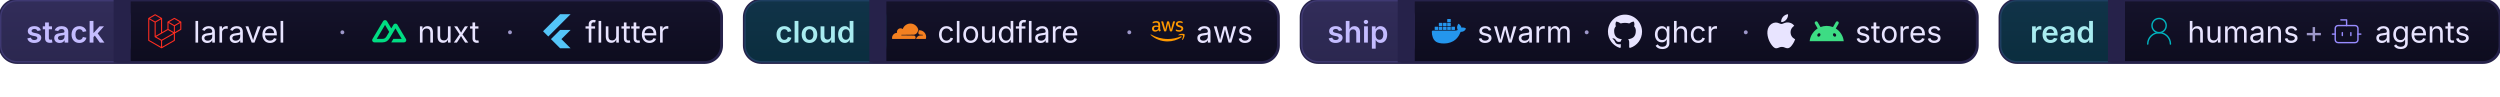
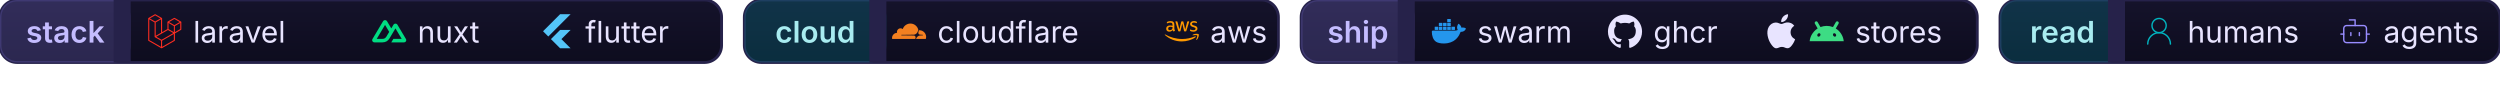
<svg xmlns="http://www.w3.org/2000/svg" width="880" height="34" viewBox="0 0 880 34" role="img" aria-label="Apeiron badges">
  <defs>
    <linearGradient id="b-fill" x1="0" y1="0" x2="0" y2="1">
      <stop offset="0%" stop-color="#15132b" />
      <stop offset="100%" stop-color="#0d0c1e" />
    </linearGradient>
  </defs>
  <g font-family="system-ui, -apple-system, sans-serif" font-size="10.5">
    <g>
      <rect width="254" height="22" rx="6" fill="url(#b-fill)" stroke="#26224a" />
      <rect width="46" height="22" rx="6" fill="#988cff" fill-opacity="0.22" />
      <rect x="40" width="6" height="22" fill="#26224a" />
      <text x="23" y="15" text-anchor="middle" fill="#c4bcff" font-weight="600">stack</text>
      <g transform="translate(52,5) scale(0.5)">
        <path fill="#FF2D20" d="M23.642 5.43a.4.4 0 0 1 .014.1v5.149c0 .135-.073.26-.189.326l-4.323 2.49v4.934a.38.38 0 0 1-.188.326L9.93 23.949a.3.3 0 0 1-.066.027l-.024.01a.35.35 0 0 1-.192 0q-.016-.005-.03-.012q-.031-.01-.062-.025L.533 18.755a.38.38 0 0 1-.189-.326V2.974q0-.05.014-.098c.003-.012.01-.02.014-.032a.4.4 0 0 1 .023-.058c.004-.013.015-.022.023-.033l.033-.045l.037-.027q.02-.018.041-.034H.53L5.043.05a.38.38 0 0 1 .375 0L9.93 2.647h.002q.021.015.04.033l.038.027c.013.014.02.03.033.045c.008.011.02.021.025.033q.014.029.024.058c.003.011.01.021.013.032q.014.047.014.098v9.652l3.76-2.164V5.527q0-.05.013-.098q.007-.014.013-.032l.024-.059c.007-.012.018-.02.025-.033l.033-.043q.019-.017.037-.028q.02-.017.041-.032h.001l4.513-2.598a.38.38 0 0 1 .375 0l4.513 2.598c.016.01.027.021.042.031l.036.028l.034.044c.008.012.019.021.024.033a.3.3 0 0 1 .024.06q.01.015.015.032m-.74 5.032V6.179l-1.578.908l-2.182 1.256v4.283zm-4.51 7.75v-4.287l-2.147 1.225l-6.126 3.498v4.325zM1.093 3.624v14.588l8.273 4.761v-4.325l-4.322-2.445l-.002-.003H5.04L5 16.169l-.035-.027l-.001-.002q-.018-.018-.031-.04q-.016-.016-.028-.036h-.002l-.02-.047c-.006-.016-.014-.027-.018-.043l-.008-.057q-.005-.02-.006-.041V5.789l-2.18-1.257zM5.23.81L1.47 2.974l3.76 2.164l3.758-2.164zm1.956 13.505l2.182-1.256V3.624l-1.58.91l-2.182 1.255v9.435zm11.581-10.95l-3.76 2.163l3.76 2.163l3.759-2.164zm-.376 4.978L16.21 7.087l-1.58-.907v4.283l2.182 1.256l1.58.908zm-8.65 9.654l5.514-3.148l2.756-1.572l-3.757-2.163l-4.323 2.489l-3.941 2.27z" />
      </g>
      <text x="68" y="15" fill="#e8e4ff">laravel</text>
-       <text x="119" y="15" fill="#9d97c9">·</text>
      <g transform="translate(131,5) scale(0.5)">
        <path fill="#00DC82" d="M13.464 19.83h8.922c.283 0 .562-.073.807-.21a1.6 1.6 0 0 0 .591-.574a1.53 1.53 0 0 0 .216-.783a1.53 1.53 0 0 0-.217-.782L17.792 7.414a1.6 1.6 0 0 0-.591-.573a1.65 1.65 0 0 0-.807-.21c-.283 0-.562.073-.807.21a1.6 1.6 0 0 0-.59.573L13.463 9.99L10.47 4.953a1.6 1.6 0 0 0-.591-.573a1.65 1.65 0 0 0-.807-.21c-.284 0-.562.073-.807.21a1.6 1.6 0 0 0-.591.573L.216 17.481a1.53 1.53 0 0 0-.217.782c0 .275.074.545.216.783a1.6 1.6 0 0 0 .59.574c.246.137.525.21.808.21h5.6c2.22 0 3.856-.946 4.982-2.79l2.733-4.593l1.464-2.457l4.395 7.382h-5.859Zm-6.341-2.46l-3.908-.002l5.858-9.842l2.923 4.921l-1.957 3.29c-.748 1.196-1.597 1.632-2.916 1.632" />
      </g>
      <text x="147" y="15" fill="#e8e4ff">nuxt</text>
-       <text x="178" y="15" fill="#9d97c9">·</text>
      <g transform="translate(190,5) scale(0.5)">
        <path fill="#54C5F8" d="M14.314 0L2.3 12L6 15.7L21.684.013h-7.357zm.014 11.072L7.857 17.53l6.47 6.47H21.7l-6.46-6.468l6.46-6.46h-7.37z" />
      </g>
      <text x="206" y="15" fill="#e8e4ff">flutter</text>
    </g>
    <g transform="translate(262)">
      <rect width="188" height="22" rx="6" fill="url(#b-fill)" stroke="#26224a" />
      <rect width="50" height="22" rx="6" fill="#00b4bf" fill-opacity="0.2" />
      <rect x="44" width="6" height="22" fill="#26224a" />
      <text x="25" y="15" text-anchor="middle" fill="#a8ecf0" font-weight="600">cloud</text>
      <g transform="translate(52,5) scale(0.5)">
        <path fill="#F38020" d="M16.509 16.845c.147-.507.09-.971-.155-1.316c-.225-.316-.605-.499-1.062-.52l-8.66-.113a.16.16 0 0 1-.133-.07a.2.2 0 0 1-.02-.156a.24.24 0 0 1 .203-.156l8.736-.113c1.035-.049 2.16-.886 2.554-1.913l.499-1.302a.27.27 0 0 0 .014-.168a5.689 5.689 0 0 0-10.937-.584a2.58 2.58 0 0 0-1.794-.498a2.56 2.56 0 0 0-2.223 3.18A3.634 3.634 0 0 0 0 16.751q.002.264.035.527a.174.174 0 0 0 .17.148h15.98a.22.22 0 0 0 .204-.155zm2.757-5.564c-.077 0-.161 0-.239.011c-.056 0-.105.042-.127.098l-.337 1.174c-.148.507-.092.971.154 1.317c.225.316.605.498 1.062.52l1.844.113c.056 0 .105.026.133.07a.2.2 0 0 1 .021.156a.24.24 0 0 1-.204.156l-1.92.112c-1.042.049-2.159.887-2.553 1.914l-.141.358c-.028.072.021.142.099.142h6.597a.174.174 0 0 0 .17-.126a5 5 0 0 0 .175-1.28a4.74 4.74 0 0 0-4.734-4.727" />
      </g>
      <text x="68" y="15" fill="#e8e4ff">cloudflare</text>
-       <text x="134" y="15" fill="#9d97c9">·</text>
-       <g transform="translate(143,5) scale(0.5)">
+       <g transform="translate(148,5) scale(0.5)">
        <path fill="#FF9900" d="M6.763 10.036q.002.446.088.71c.064.176.144.368.256.576c.04.063.056.127.056.183q.002.12-.152.24l-.503.335a.4.4 0 0 1-.208.072q-.12-.002-.239-.112a2.5 2.5 0 0 1-.287-.375a6 6 0 0 1-.248-.471q-.934 1.101-2.347 1.101c-.67 0-1.205-.191-1.596-.574q-.588-.575-.59-1.533c0-.678.239-1.23.726-1.644c.487-.415 1.133-.623 1.955-.623c.272 0 .551.024.846.064c.296.04.6.104.918.176v-.583q-.001-.909-.375-1.277c-.255-.248-.686-.367-1.3-.367c-.28 0-.568.031-.863.103q-.443.106-.862.272a2 2 0 0 1-.28.104a.5.5 0 0 1-.127.023q-.168.002-.168-.247v-.391c0-.128.016-.224.056-.28a.6.6 0 0 1 .224-.167a4.6 4.6 0 0 1 1.005-.36a4.8 4.8 0 0 1 1.246-.151c.95 0 1.644.216 2.091.647q.66.645.662 1.963v2.586zm-3.24 1.214c.263 0 .534-.048.822-.144a1.8 1.8 0 0 0 .758-.51a1.3 1.3 0 0 0 .272-.512c.047-.191.08-.423.08-.694v-.335a7 7 0 0 0-.735-.136a6 6 0 0 0-.75-.048c-.535 0-.926.104-1.19.32c-.263.215-.39.518-.39.917c0 .375.095.655.295.846c.191.2.47.296.838.296m6.41.862c-.144 0-.24-.024-.304-.08c-.064-.048-.12-.16-.168-.311L7.586 5.55a1.4 1.4 0 0 1-.072-.32c0-.128.064-.2.191-.2h.783q.227-.001.31.08c.065.048.113.16.16.312l1.342 5.284l1.245-5.284q.058-.24.151-.312a.55.55 0 0 1 .32-.08h.638c.152 0 .256.025.32.08c.063.048.12.16.151.312l1.261 5.348l1.381-5.348q.074-.24.16-.312a.52.52 0 0 1 .311-.08h.743c.127 0 .2.065.2.2c0 .04-.009.08-.017.128a1 1 0 0 1-.056.2l-1.923 6.17q-.072.24-.168.311a.5.5 0 0 1-.303.08h-.687c-.151 0-.255-.024-.32-.08c-.063-.056-.119-.16-.15-.32l-1.238-5.148l-1.23 5.14c-.04.16-.087.264-.15.32c-.065.056-.177.08-.32.08zm10.256.215c-.415 0-.83-.048-1.229-.143c-.399-.096-.71-.2-.918-.32c-.128-.071-.215-.151-.247-.223a.6.6 0 0 1-.048-.224v-.407c0-.167.064-.247.183-.247q.072 0 .144.024c.048.016.12.048.2.08q.408.181.878.279c.319.064.63.096.95.096c.502 0 .894-.088 1.165-.264a.86.86 0 0 0 .415-.758a.78.78 0 0 0-.215-.559c-.144-.151-.416-.287-.807-.415l-1.157-.36c-.583-.183-1.014-.454-1.277-.813a1.9 1.9 0 0 1-.4-1.158q0-.502.216-.886c.144-.255.335-.479.575-.654c.24-.184.51-.32.83-.415c.32-.096.655-.136 1.006-.136c.175 0 .359.008.535.032c.183.024.35.056.518.088q.24.058.455.127q.216.072.336.144a.7.7 0 0 1 .24.2a.43.43 0 0 1 .071.263v.375q-.002.254-.184.256a.8.8 0 0 1-.303-.096a3.65 3.65 0 0 0-1.532-.311c-.455 0-.815.071-1.062.223s-.375.383-.375.71c0 .224.08.416.24.567c.159.152.454.304.877.44l1.134.358c.574.184.99.44 1.237.767s.367.702.367 1.117c0 .343-.072.655-.207.926a2.2 2.2 0 0 1-.583.703c-.248.2-.543.343-.886.447c-.36.111-.734.167-1.142.167m1.509 3.88c-2.626 1.94-6.442 2.969-9.722 2.969c-4.598 0-8.74-1.7-11.87-4.526c-.247-.223-.024-.527.272-.351c3.384 1.963 7.559 3.153 11.877 3.153c2.914 0 6.114-.607 9.06-1.852c.439-.2.814.287.383.607m1.094-1.246c-.336-.43-2.22-.207-3.074-.103c-.255.032-.295-.192-.063-.36c1.5-1.053 3.967-.75 4.254-.399c.287.36-.08 2.826-1.485 4.007c-.215.184-.423.088-.327-.151c.32-.79 1.03-2.57.695-2.994" />
      </g>
-       <text x="159" y="15" fill="#e8e4ff">aws</text>
+       <text x="164" y="15" fill="#e8e4ff">aws</text>
    </g>
    <g transform="translate(458)">
      <rect width="238" height="22" rx="6" fill="url(#b-fill)" stroke="#26224a" />
      <rect width="40" height="22" rx="6" fill="#988cff" fill-opacity="0.22" />
      <rect x="34" width="6" height="22" fill="#26224a" />
      <text x="20" y="15" text-anchor="middle" fill="#c4bcff" font-weight="600">ship</text>
      <g transform="translate(46,5) scale(0.5)">
        <path fill="#2496ED" d="M13.983 11.078h2.119a.186.186 0 0 0 .186-.185V9.006a.186.186 0 0 0-.186-.186h-2.119a.185.185 0 0 0-.185.185v1.888c0 .102.083.185.185.185m-2.954-5.43h2.118a.186.186 0 0 0 .186-.186V3.574a.186.186 0 0 0-.186-.185h-2.118a.185.185 0 0 0-.185.185v1.888c0 .102.082.185.185.185m0 2.716h2.118a.187.187 0 0 0 .186-.186V6.29a.186.186 0 0 0-.186-.185h-2.118a.185.185 0 0 0-.185.185v1.887c0 .102.082.185.185.186m-2.93 0h2.12a.186.186 0 0 0 .184-.186V6.29a.185.185 0 0 0-.185-.185H8.1a.185.185 0 0 0-.185.185v1.887c0 .102.083.185.185.186m-2.964 0h2.119a.186.186 0 0 0 .185-.186V6.29a.185.185 0 0 0-.185-.185H5.136a.186.186 0 0 0-.186.185v1.887c0 .102.084.185.186.186m5.893 2.715h2.118a.186.186 0 0 0 .186-.185V9.006a.186.186 0 0 0-.186-.186h-2.118a.185.185 0 0 0-.185.185v1.888c0 .102.082.185.185.185m-2.93 0h2.12a.185.185 0 0 0 .184-.185V9.006a.185.185 0 0 0-.184-.186h-2.12a.185.185 0 0 0-.184.185v1.888c0 .102.083.185.185.185m-2.964 0h2.119a.185.185 0 0 0 .185-.185V9.006a.185.185 0 0 0-.184-.186h-2.12a.186.186 0 0 0-.186.186v1.887c0 .102.084.185.186.185m-2.92 0h2.12a.185.185 0 0 0 .184-.185V9.006a.185.185 0 0 0-.184-.186h-2.12a.185.185 0 0 0-.184.185v1.888c0 .102.082.185.185.185M23.763 9.89c-.065-.051-.672-.51-1.954-.51q-.508.001-1.01.087c-.248-1.7-1.653-2.53-1.716-2.566l-.344-.199l-.226.327c-.284.438-.49.922-.612 1.43c-.23.97-.09 1.882.403 2.661c-.595.332-1.55.413-1.744.42H.751a.75.75 0 0 0-.75.748a11.4 11.4 0 0 0 .692 4.062c.545 1.428 1.355 2.48 2.41 3.124c1.18.723 3.1 1.137 5.275 1.137a15.7 15.7 0 0 0 2.93-.266a12.3 12.3 0 0 0 3.823-1.389a10.5 10.5 0 0 0 2.61-2.136c1.252-1.418 1.998-2.997 2.553-4.4h.221c1.372 0 2.215-.549 2.68-1.009c.309-.293.55-.65.707-1.046l.098-.288Z" />
      </g>
      <text x="62" y="15" fill="#e8e4ff">swarm</text>
-       <text x="99" y="15" fill="#9d97c9">·</text>
      <g transform="translate(108,5) scale(0.5)">
        <path fill="#E8E4FF" d="M12 .297c-6.63 0-12 5.373-12 12c0 5.303 3.438 9.8 8.205 11.385c.6.113.82-.258.82-.577c0-.285-.01-1.04-.015-2.04c-3.338.724-4.042-1.61-4.042-1.61C4.422 18.07 3.633 17.7 3.633 17.7c-1.087-.744.084-.729.084-.729c1.205.084 1.838 1.236 1.838 1.236c1.07 1.835 2.809 1.305 3.495.998c.108-.776.417-1.305.76-1.605c-2.665-.3-5.466-1.332-5.466-5.93c0-1.31.465-2.38 1.235-3.22c-.135-.303-.54-1.523.105-3.176c0 0 1.005-.322 3.3 1.23c.96-.267 1.98-.399 3-.405c1.02.006 2.04.138 3 .405c2.28-1.552 3.285-1.23 3.285-1.23c.645 1.653.24 2.873.12 3.176c.765.84 1.23 1.91 1.23 3.22c0 4.61-2.805 5.625-5.475 5.92c.42.36.81 1.096.81 2.22c0 1.606-.015 2.896-.015 3.286c0 .315.21.69.825.57C20.565 22.092 24 17.592 24 12.297c0-6.627-5.373-12-12-12" />
      </g>
      <text x="124" y="15" fill="#e8e4ff">ghcr</text>
-       <text x="155" y="15" fill="#9d97c9">·</text>
      <g transform="translate(163,5) scale(0.5)">
        <path fill="#E8E4FF" d="M12.152 6.896c-.948 0-2.415-1.078-3.96-1.04c-2.04.027-3.91 1.183-4.961 3.014c-2.117 3.675-.546 9.103 1.519 12.09c1.013 1.454 2.208 3.09 3.792 3.039c1.52-.065 2.09-.987 3.935-.987c1.831 0 2.35.987 3.96.948c1.637-.026 2.676-1.48 3.676-2.948c1.156-1.688 1.636-3.325 1.662-3.415c-.039-.013-3.182-1.221-3.22-4.857c-.026-3.04 2.48-4.494 2.597-4.559c-1.429-2.09-3.623-2.324-4.39-2.376c-2-.156-3.675 1.09-4.61 1.09zM15.53 3.83c.843-1.012 1.4-2.427 1.245-3.83c-1.207.052-2.662.805-3.532 1.818c-.78.896-1.454 2.338-1.273 3.714c1.338.104 2.715-.688 3.559-1.701" />
      </g>
      <g transform="translate(179,5) scale(0.5)">
        <path fill="#3DDC84" d="M18.44 5.559q-1.015 1.748-2.028 3.498q-.055-.023-.111-.043a12.1 12.1 0 0 0-8.68.033C7.537 8.897 5.868 6.026 5.6 5.56a1 1 0 0 0-.141-.19a1.104 1.104 0 0 0-1.768 1.298c1.947 3.37-.096-.216 1.948 3.36c.017.03-.495.263-1.393 1.017C2.9 12.176.452 14.772 0 18.99h24a11.7 11.7 0 0 0-.746-3.068a12.1 12.1 0 0 0-2.74-4.184a12 12 0 0 0-2.131-1.687c.66-1.122 1.312-2.256 1.965-3.385a1.11 1.11 0 0 0-.008-1.12a1.1 1.1 0 0 0-.852-.532c-.522-.054-.939.313-1.049.545m-.04 8.46c.395.593.324 1.331-.156 1.65c-.48.32-1.188.1-1.582-.493s-.324-1.33.156-1.65c.473-.316 1.182-.11 1.582.494m-11.193-.492c.48.32.55 1.058.156 1.65c-.394.593-1.103.815-1.584.495c-.48-.32-.55-1.058-.156-1.65c.4-.603 1.109-.811 1.584-.495" />
      </g>
      <text x="195" y="15" fill="#e8e4ff">stores</text>
    </g>
    <g transform="translate(704)">
      <rect width="176" height="22" rx="6" fill="url(#b-fill)" stroke="#26224a" />
      <rect width="44" height="22" rx="6" fill="#00b4bf" fill-opacity="0.2" />
      <rect x="38" width="6" height="22" fill="#26224a" />
      <text x="22" y="15" text-anchor="middle" fill="#a8ecf0" font-weight="600">read</text>
      <g transform="translate(50,5) scale(0.5)">
        <g fill="none" stroke="#00b4bf" stroke-linecap="round" stroke-linejoin="round">
          <circle cx="12" cy="8" r="5" />
          <path d="M20 21a8 8 0 0 0-16 0" />
        </g>
      </g>
      <text x="66" y="15" fill="#e8e4ff">humans</text>
-       <text x="107" y="15" fill="#9d97c9">+</text>
-       <g transform="translate(116,5) scale(0.5)">
+       <g transform="translate(119,5) scale(0.5)">
        <g fill="none" stroke="#988cff" stroke-linecap="round" stroke-linejoin="round">
          <path d="M12 8V4H8" />
          <rect width="16" height="12" x="4" y="8" rx="2" />
          <path d="M2 14h2m16 0h2m-7-1v2m-6-2v2" />
        </g>
      </g>
-       <text x="132" y="15" fill="#e8e4ff">agents</text>
+       <text x="135" y="15" fill="#e8e4ff">agents</text>
    </g>
  </g>
</svg>
